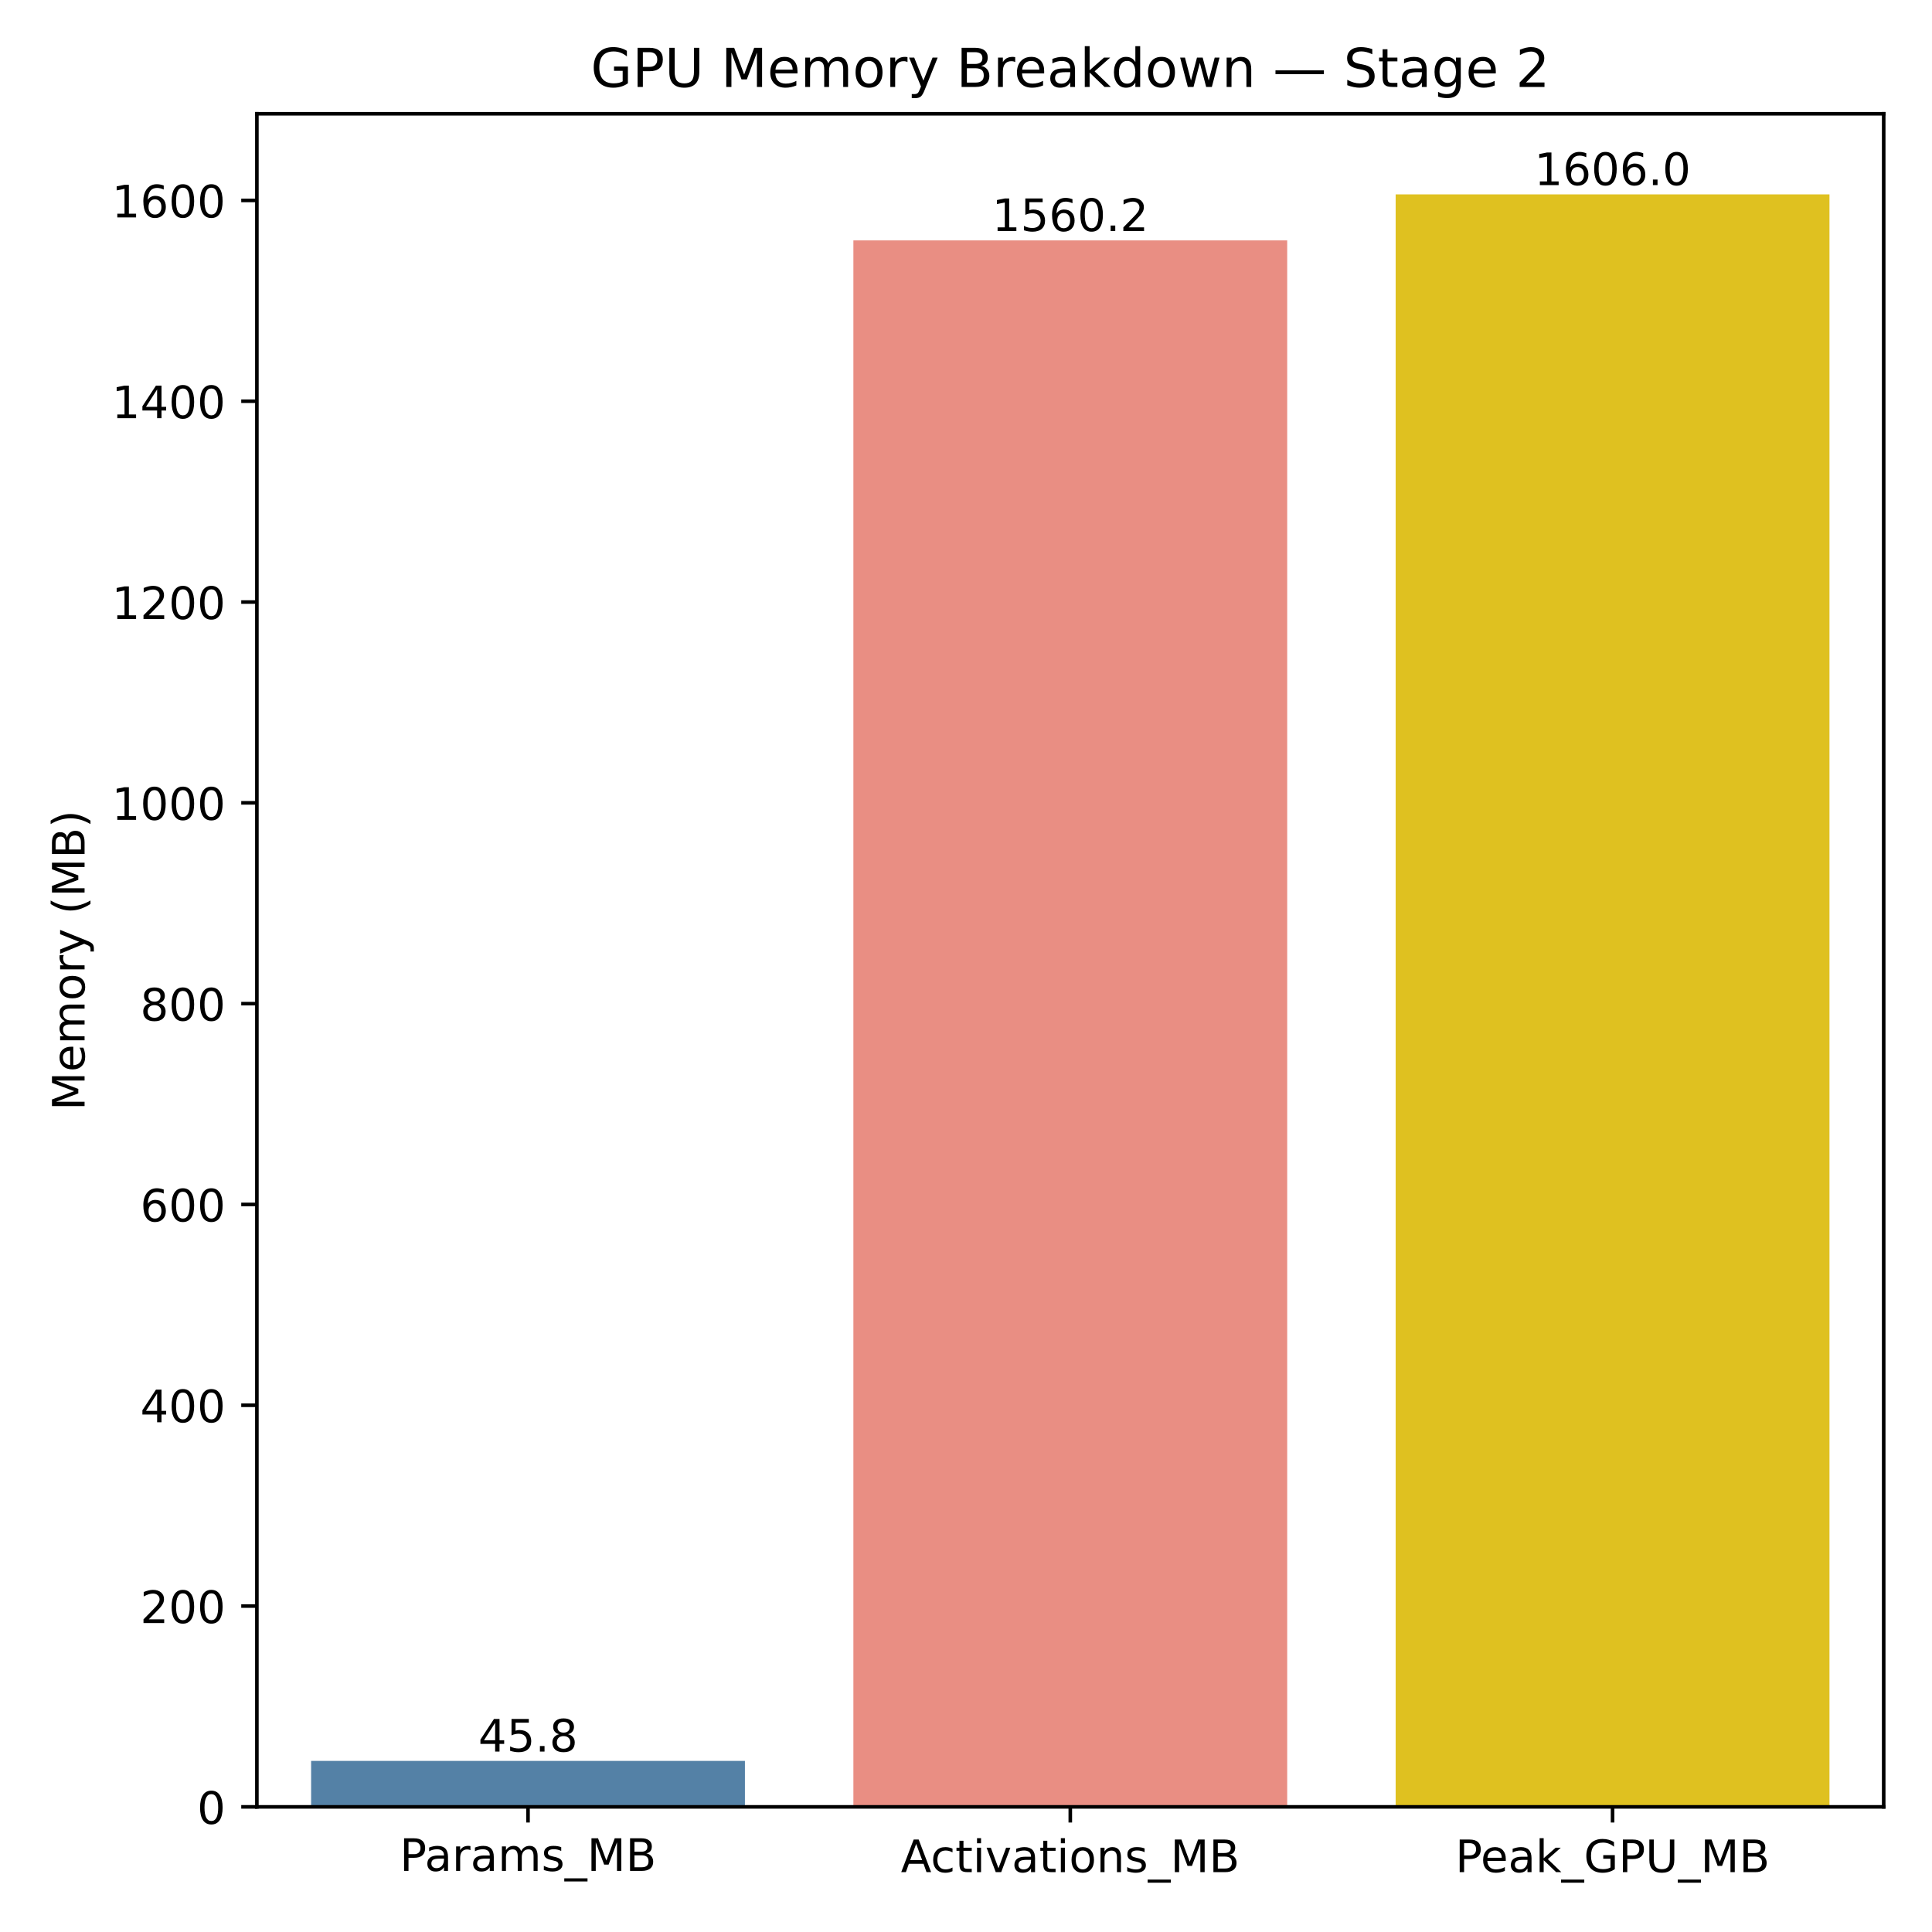
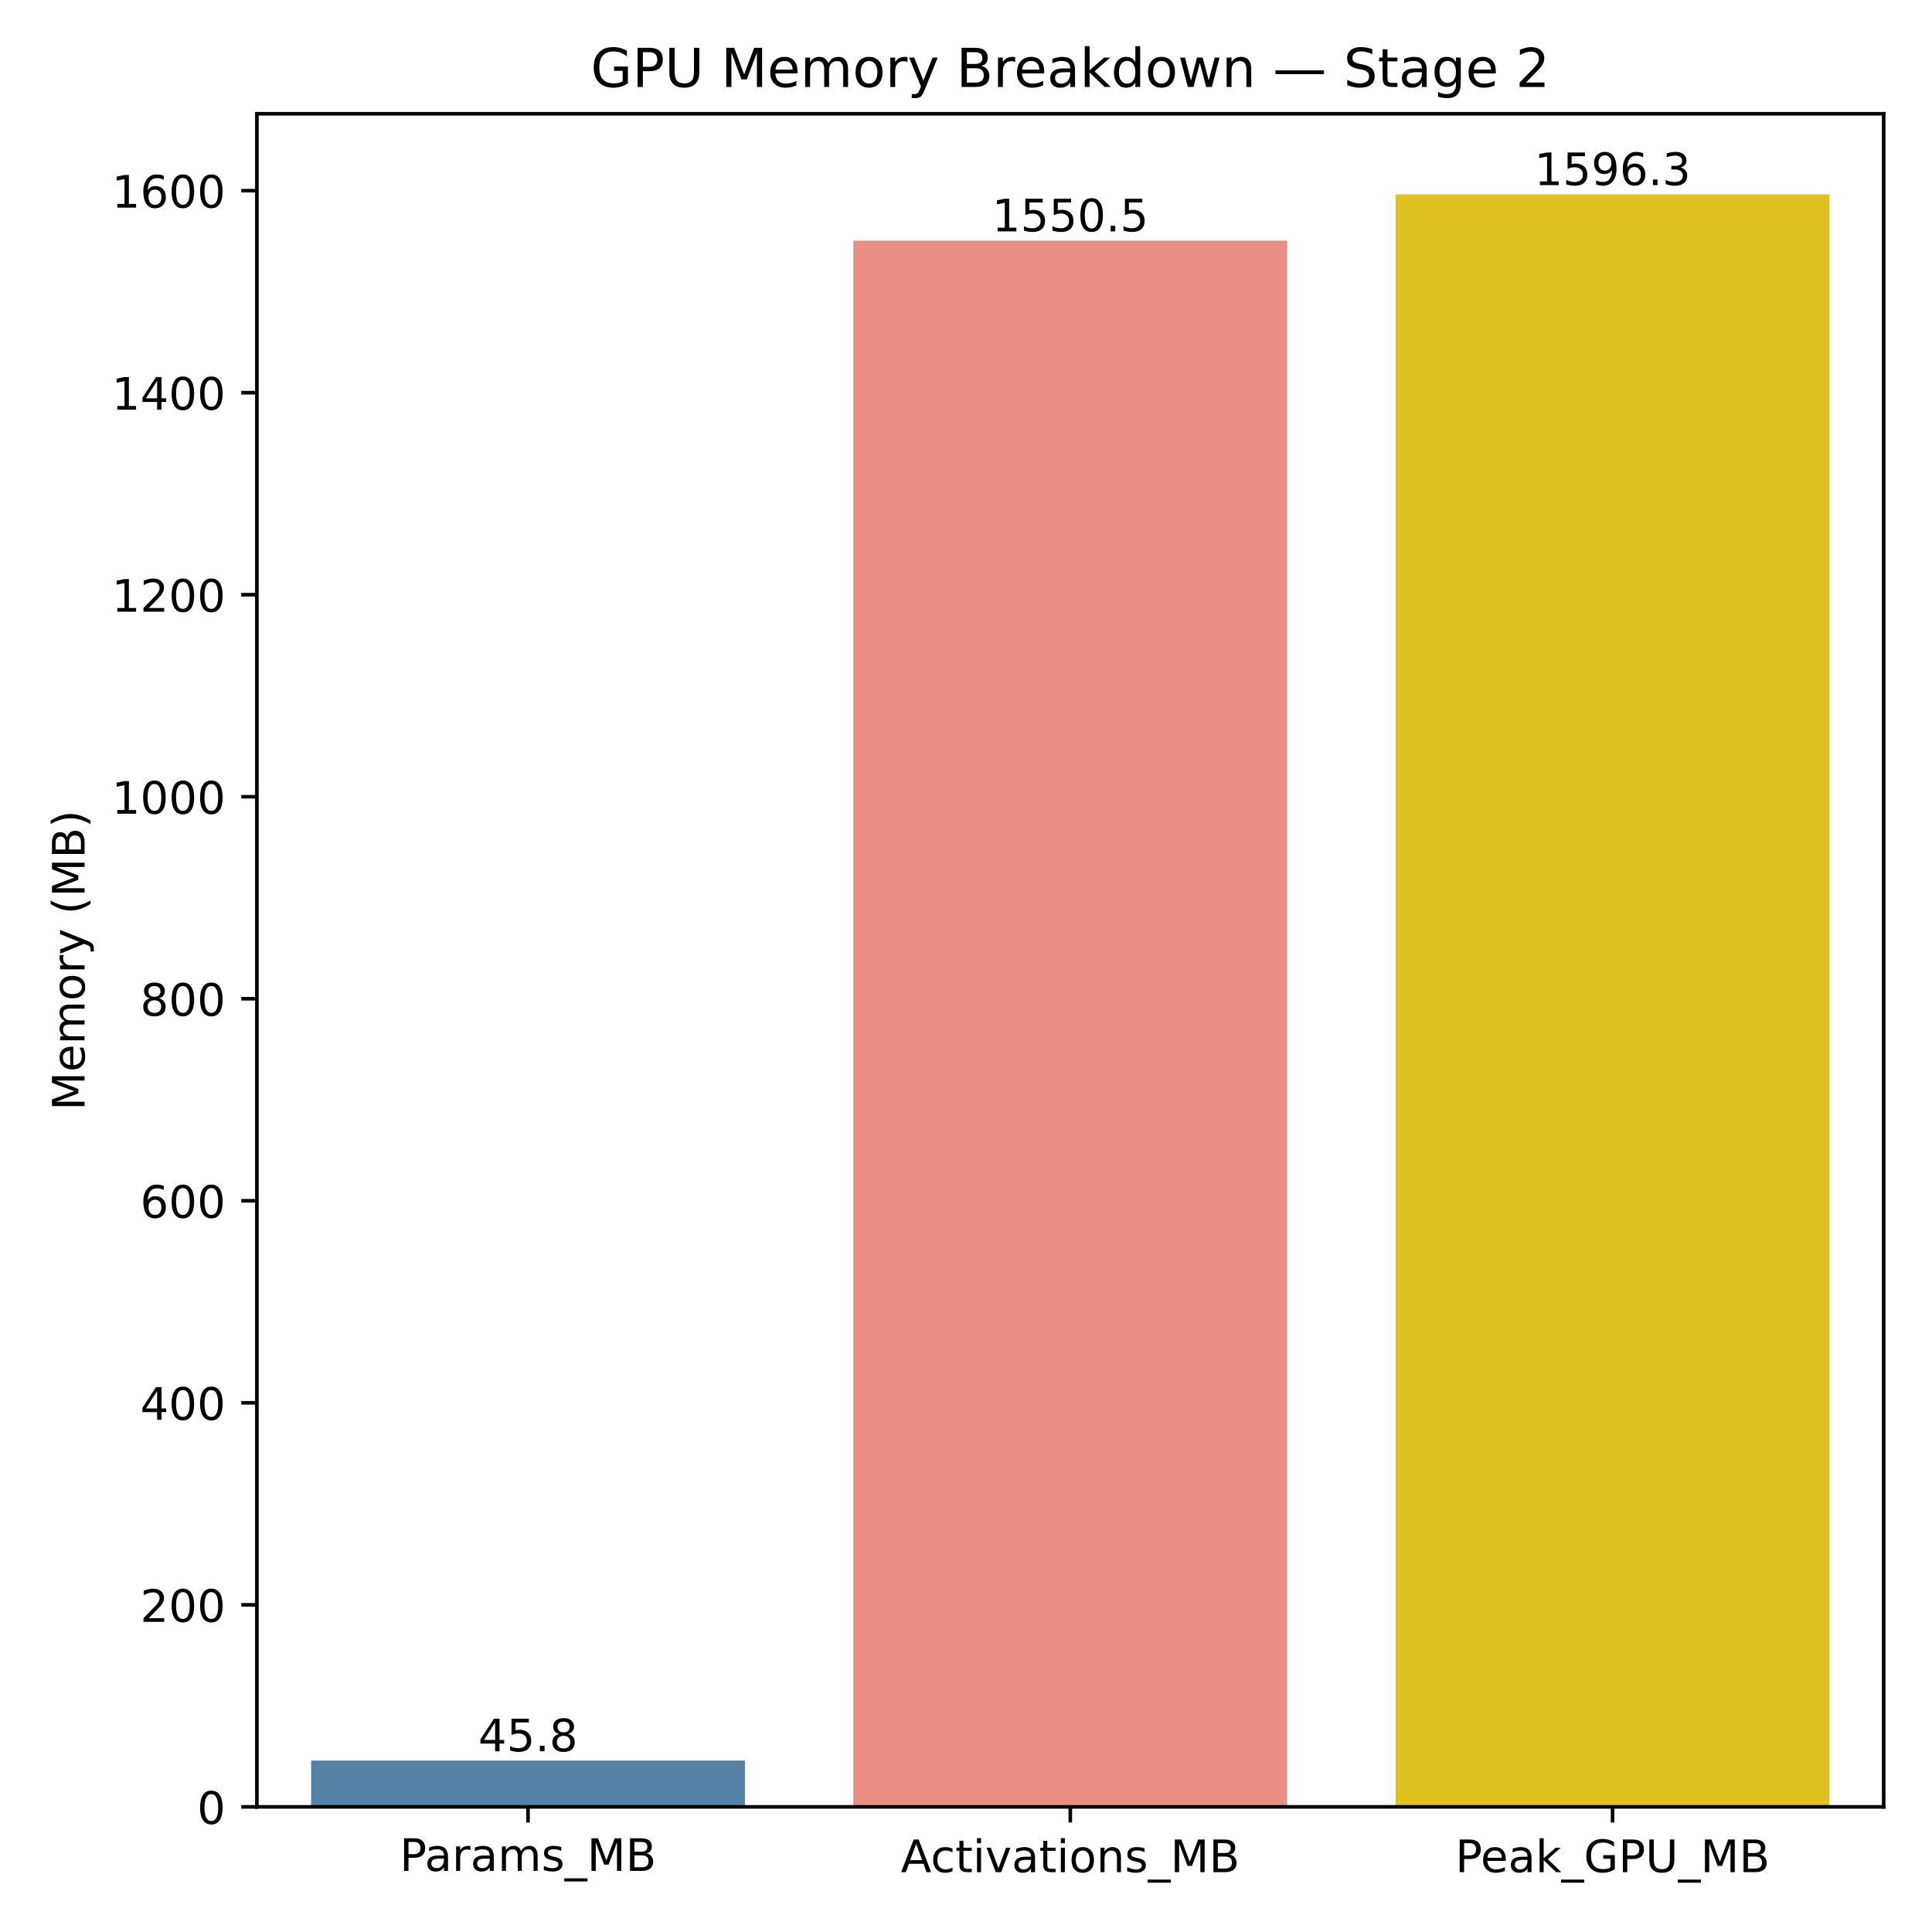
<svg xmlns="http://www.w3.org/2000/svg" xmlns:xlink="http://www.w3.org/1999/xlink" width="432pt" height="432pt" viewBox="0 0 432 432" version="1.1">
  <defs>
    <style type="text/css">*{stroke-linejoin: round; stroke-linecap: butt}</style>
  </defs>
  <g id="figure_1">
    <g id="patch_1">
      <path d="M 0 432  L 432 432  L 432 0  L 0 0  z " style="fill: #ffffff" />
    </g>
    <g id="axes_1">
      <g id="patch_2">
        <path d="M 57.44 404.019  L 421.2 404.019  L 421.2 25.44  L 57.44 25.44  z " style="fill: #ffffff" />
      </g>
      <g id="patch_3">
-         <path d="M 69.565 404.019  L 166.568 404.019  L 166.568 393.738  L 69.565 393.738  z " clip-path="url(#p0d2b7a5095)" style="fill: #5481a6" />
+         <path d="M 69.565 404.019  L 166.568 404.019  L 166.568 393.675  L 69.565 393.675  z " clip-path="url(#p3d08218ddd)" style="fill: #5481a6" />
      </g>
      <g id="patch_4">
-         <path d="M 190.819 404.019  L 287.821 404.019  L 287.821 53.749  L 190.819 53.749  z " clip-path="url(#p0d2b7a5095)" style="fill: #e98e83" />
+         <path d="M 190.819 404.019  L 287.821 404.019  L 287.821 53.811  L 190.819 53.811  z " clip-path="url(#p3d08218ddd)" style="fill: #e98e83" />
      </g>
      <g id="patch_5">
-         <path d="M 312.072 404.019  L 409.075 404.019  L 409.075 43.468  L 312.072 43.468  z " clip-path="url(#p0d2b7a5095)" style="fill: #dfc120" />
+         <path d="M 312.072 404.019  L 409.075 404.019  L 409.075 43.468  L 312.072 43.468  z " clip-path="url(#p3d08218ddd)" style="fill: #dfc120" />
      </g>
      <g id="matplotlib.axis_1">
        <g id="xtick_1">
          <g id="line2d_1">
            <defs>
-               <path id="m109299d074" d="M 0 0  L 0 3.5  " style="stroke: #000000; stroke-width: 0.8" />
+               <path id="mc1b1c9aa95" d="M 0 0  L 0 3.5  " style="stroke: #000000; stroke-width: 0.8" />
            </defs>
            <g>
-               <use xlink:href="#m109299d074" x="118.067" y="404.019" style="stroke: #000000; stroke-width: 0.8" />
+               <use xlink:href="#mc1b1c9aa95" x="118.067" y="404.019" style="stroke: #000000; stroke-width: 0.8" />
            </g>
          </g>
          <g id="text_1">
            <g transform="translate(89.3737 418.3391) scale(0.1 -0.1)">
              <defs>
                <path id="DejaVuSans-50" d="M 1259 4147  L 1259 2394  L 2053 2394  Q 2494 2394 2734 2622  Q 2975 2850 2975 3272  Q 2975 3691 2734 3919  Q 2494 4147 2053 4147  L 1259 4147  z M 628 4666  L 2053 4666  Q 2838 4666 3239 4311  Q 3641 3956 3641 3272  Q 3641 2581 3239 2228  Q 2838 1875 2053 1875  L 1259 1875  L 1259 0  L 628 0  L 628 4666  z " transform="scale(0.015625)" />
                <path id="DejaVuSans-61" d="M 2194 1759  Q 1497 1759 1228 1600  Q 959 1441 959 1056  Q 959 750 1161 570  Q 1363 391 1709 391  Q 2188 391 2477 730  Q 2766 1069 2766 1631  L 2766 1759  L 2194 1759  z M 3341 1997  L 3341 0  L 2766 0  L 2766 531  Q 2569 213 2275 61  Q 1981 -91 1556 -91  Q 1019 -91 701 211  Q 384 513 384 1019  Q 384 1609 779 1909  Q 1175 2209 1959 2209  L 2766 2209  L 2766 2266  Q 2766 2663 2505 2880  Q 2244 3097 1772 3097  Q 1472 3097 1187 3025  Q 903 2953 641 2809  L 641 3341  Q 956 3463 1253 3523  Q 1550 3584 1831 3584  Q 2591 3584 2966 3190  Q 3341 2797 3341 1997  z " transform="scale(0.015625)" />
                <path id="DejaVuSans-72" d="M 2631 2963  Q 2534 3019 2420 3045  Q 2306 3072 2169 3072  Q 1681 3072 1420 2755  Q 1159 2438 1159 1844  L 1159 0  L 581 0  L 581 3500  L 1159 3500  L 1159 2956  Q 1341 3275 1631 3429  Q 1922 3584 2338 3584  Q 2397 3584 2469 3576  Q 2541 3569 2628 3553  L 2631 2963  z " transform="scale(0.015625)" />
                <path id="DejaVuSans-6d" d="M 3328 2828  Q 3544 3216 3844 3400  Q 4144 3584 4550 3584  Q 5097 3584 5394 3201  Q 5691 2819 5691 2113  L 5691 0  L 5113 0  L 5113 2094  Q 5113 2597 4934 2840  Q 4756 3084 4391 3084  Q 3944 3084 3684 2787  Q 3425 2491 3425 1978  L 3425 0  L 2847 0  L 2847 2094  Q 2847 2600 2669 2842  Q 2491 3084 2119 3084  Q 1678 3084 1418 2786  Q 1159 2488 1159 1978  L 1159 0  L 581 0  L 581 3500  L 1159 3500  L 1159 2956  Q 1356 3278 1631 3431  Q 1906 3584 2284 3584  Q 2666 3584 2933 3390  Q 3200 3197 3328 2828  z " transform="scale(0.015625)" />
                <path id="DejaVuSans-73" d="M 2834 3397  L 2834 2853  Q 2591 2978 2328 3040  Q 2066 3103 1784 3103  Q 1356 3103 1142 2972  Q 928 2841 928 2578  Q 928 2378 1081 2264  Q 1234 2150 1697 2047  L 1894 2003  Q 2506 1872 2764 1633  Q 3022 1394 3022 966  Q 3022 478 2636 193  Q 2250 -91 1575 -91  Q 1294 -91 989 -36  Q 684 19 347 128  L 347 722  Q 666 556 975 473  Q 1284 391 1588 391  Q 1994 391 2212 530  Q 2431 669 2431 922  Q 2431 1156 2273 1281  Q 2116 1406 1581 1522  L 1381 1569  Q 847 1681 609 1914  Q 372 2147 372 2553  Q 372 3047 722 3315  Q 1072 3584 1716 3584  Q 2034 3584 2315 3537  Q 2597 3491 2834 3397  z " transform="scale(0.015625)" />
                <path id="DejaVuSans-5f" d="M 3263 -1063  L 3263 -1509  L -63 -1509  L -63 -1063  L 3263 -1063  z " transform="scale(0.015625)" />
                <path id="DejaVuSans-4d" d="M 628 4666  L 1569 4666  L 2759 1491  L 3956 4666  L 4897 4666  L 4897 0  L 4281 0  L 4281 4097  L 3078 897  L 2444 897  L 1241 4097  L 1241 0  L 628 0  L 628 4666  z " transform="scale(0.015625)" />
                <path id="DejaVuSans-42" d="M 1259 2228  L 1259 519  L 2272 519  Q 2781 519 3026 730  Q 3272 941 3272 1375  Q 3272 1813 3026 2020  Q 2781 2228 2272 2228  L 1259 2228  z M 1259 4147  L 1259 2741  L 2194 2741  Q 2656 2741 2882 2914  Q 3109 3088 3109 3444  Q 3109 3797 2882 3972  Q 2656 4147 2194 4147  L 1259 4147  z M 628 4666  L 2241 4666  Q 2963 4666 3353 4366  Q 3744 4066 3744 3513  Q 3744 3084 3544 2831  Q 3344 2578 2956 2516  Q 3422 2416 3680 2098  Q 3938 1781 3938 1306  Q 3938 681 3513 340  Q 3088 0 2303 0  L 628 0  L 628 4666  z " transform="scale(0.015625)" />
              </defs>
              <use xlink:href="#DejaVuSans-50" />
              <use xlink:href="#DejaVuSans-61" transform="translate(55.80273 0)" />
              <use xlink:href="#DejaVuSans-72" transform="translate(117.082 0)" />
              <use xlink:href="#DejaVuSans-61" transform="translate(158.1953 0)" />
              <use xlink:href="#DejaVuSans-6d" transform="translate(219.4746 0)" />
              <use xlink:href="#DejaVuSans-73" transform="translate(316.8867 0)" />
              <use xlink:href="#DejaVuSans-5f" transform="translate(368.9863 0)" />
              <use xlink:href="#DejaVuSans-4d" transform="translate(418.9863 0)" />
              <use xlink:href="#DejaVuSans-42" transform="translate(505.2656 0)" />
            </g>
          </g>
        </g>
        <g id="xtick_2">
          <g id="line2d_2">
            <g>
-               <use xlink:href="#m109299d074" x="239.32" y="404.019" style="stroke: #000000; stroke-width: 0.8" />
+               <use xlink:href="#mc1b1c9aa95" x="239.32" y="404.019" style="stroke: #000000; stroke-width: 0.8" />
            </g>
          </g>
          <g id="text_2">
            <g transform="translate(201.4387 418.6172) scale(0.1 -0.1)">
              <defs>
                <path id="DejaVuSans-41" d="M 2188 4044  L 1331 1722  L 3047 1722  L 2188 4044  z M 1831 4666  L 2547 4666  L 4325 0  L 3669 0  L 3244 1197  L 1141 1197  L 716 0  L 50 0  L 1831 4666  z " transform="scale(0.015625)" />
                <path id="DejaVuSans-63" d="M 3122 3366  L 3122 2828  Q 2878 2963 2633 3030  Q 2388 3097 2138 3097  Q 1578 3097 1268 2742  Q 959 2388 959 1747  Q 959 1106 1268 751  Q 1578 397 2138 397  Q 2388 397 2633 464  Q 2878 531 3122 666  L 3122 134  Q 2881 22 2623 -34  Q 2366 -91 2075 -91  Q 1284 -91 818 406  Q 353 903 353 1747  Q 353 2603 823 3093  Q 1294 3584 2113 3584  Q 2378 3584 2631 3529  Q 2884 3475 3122 3366  z " transform="scale(0.015625)" />
                <path id="DejaVuSans-74" d="M 1172 4494  L 1172 3500  L 2356 3500  L 2356 3053  L 1172 3053  L 1172 1153  Q 1172 725 1289 603  Q 1406 481 1766 481  L 2356 481  L 2356 0  L 1766 0  Q 1100 0 847 248  Q 594 497 594 1153  L 594 3053  L 172 3053  L 172 3500  L 594 3500  L 594 4494  L 1172 4494  z " transform="scale(0.015625)" />
                <path id="DejaVuSans-69" d="M 603 3500  L 1178 3500  L 1178 0  L 603 0  L 603 3500  z M 603 4863  L 1178 4863  L 1178 4134  L 603 4134  L 603 4863  z " transform="scale(0.015625)" />
                <path id="DejaVuSans-76" d="M 191 3500  L 800 3500  L 1894 563  L 2988 3500  L 3597 3500  L 2284 0  L 1503 0  L 191 3500  z " transform="scale(0.015625)" />
                <path id="DejaVuSans-6f" d="M 1959 3097  Q 1497 3097 1228 2736  Q 959 2375 959 1747  Q 959 1119 1226 758  Q 1494 397 1959 397  Q 2419 397 2687 759  Q 2956 1122 2956 1747  Q 2956 2369 2687 2733  Q 2419 3097 1959 3097  z M 1959 3584  Q 2709 3584 3137 3096  Q 3566 2609 3566 1747  Q 3566 888 3137 398  Q 2709 -91 1959 -91  Q 1206 -91 779 398  Q 353 888 353 1747  Q 353 2609 779 3096  Q 1206 3584 1959 3584  z " transform="scale(0.015625)" />
                <path id="DejaVuSans-6e" d="M 3513 2113  L 3513 0  L 2938 0  L 2938 2094  Q 2938 2591 2744 2837  Q 2550 3084 2163 3084  Q 1697 3084 1428 2787  Q 1159 2491 1159 1978  L 1159 0  L 581 0  L 581 3500  L 1159 3500  L 1159 2956  Q 1366 3272 1645 3428  Q 1925 3584 2291 3584  Q 2894 3584 3203 3211  Q 3513 2838 3513 2113  z " transform="scale(0.015625)" />
              </defs>
              <use xlink:href="#DejaVuSans-41" />
              <use xlink:href="#DejaVuSans-63" transform="translate(66.6582 0)" />
              <use xlink:href="#DejaVuSans-74" transform="translate(121.6387 0)" />
              <use xlink:href="#DejaVuSans-69" transform="translate(160.8477 0)" />
              <use xlink:href="#DejaVuSans-76" transform="translate(188.6309 0)" />
              <use xlink:href="#DejaVuSans-61" transform="translate(247.8105 0)" />
              <use xlink:href="#DejaVuSans-74" transform="translate(309.0898 0)" />
              <use xlink:href="#DejaVuSans-69" transform="translate(348.2988 0)" />
              <use xlink:href="#DejaVuSans-6f" transform="translate(376.082 0)" />
              <use xlink:href="#DejaVuSans-6e" transform="translate(437.2637 0)" />
              <use xlink:href="#DejaVuSans-73" transform="translate(500.6426 0)" />
              <use xlink:href="#DejaVuSans-5f" transform="translate(552.7422 0)" />
              <use xlink:href="#DejaVuSans-4d" transform="translate(602.7422 0)" />
              <use xlink:href="#DejaVuSans-42" transform="translate(689.0215 0)" />
            </g>
          </g>
        </g>
        <g id="xtick_3">
          <g id="line2d_3">
            <g>
-               <use xlink:href="#m109299d074" x="360.573" y="404.019" style="stroke: #000000; stroke-width: 0.8" />
+               <use xlink:href="#mc1b1c9aa95" x="360.573" y="404.019" style="stroke: #000000; stroke-width: 0.8" />
            </g>
          </g>
          <g id="text_3">
            <g transform="translate(325.4108 418.6172) scale(0.1 -0.1)">
              <defs>
                <path id="DejaVuSans-65" d="M 3597 1894  L 3597 1613  L 953 1613  Q 991 1019 1311 708  Q 1631 397 2203 397  Q 2534 397 2845 478  Q 3156 559 3463 722  L 3463 178  Q 3153 47 2828 -22  Q 2503 -91 2169 -91  Q 1331 -91 842 396  Q 353 884 353 1716  Q 353 2575 817 3079  Q 1281 3584 2069 3584  Q 2775 3584 3186 3129  Q 3597 2675 3597 1894  z M 3022 2063  Q 3016 2534 2758 2815  Q 2500 3097 2075 3097  Q 1594 3097 1305 2825  Q 1016 2553 972 2059  L 3022 2063  z " transform="scale(0.015625)" />
                <path id="DejaVuSans-6b" d="M 581 4863  L 1159 4863  L 1159 1991  L 2875 3500  L 3609 3500  L 1753 1863  L 3688 0  L 2938 0  L 1159 1709  L 1159 0  L 581 0  L 581 4863  z " transform="scale(0.015625)" />
                <path id="DejaVuSans-47" d="M 3809 666  L 3809 1919  L 2778 1919  L 2778 2438  L 4434 2438  L 4434 434  Q 4069 175 3628 42  Q 3188 -91 2688 -91  Q 1594 -91 976 548  Q 359 1188 359 2328  Q 359 3472 976 4111  Q 1594 4750 2688 4750  Q 3144 4750 3555 4637  Q 3966 4525 4313 4306  L 4313 3634  Q 3963 3931 3569 4081  Q 3175 4231 2741 4231  Q 1884 4231 1454 3753  Q 1025 3275 1025 2328  Q 1025 1384 1454 906  Q 1884 428 2741 428  Q 3075 428 3337 486  Q 3600 544 3809 666  z " transform="scale(0.015625)" />
                <path id="DejaVuSans-55" d="M 556 4666  L 1191 4666  L 1191 1831  Q 1191 1081 1462 751  Q 1734 422 2344 422  Q 2950 422 3222 751  Q 3494 1081 3494 1831  L 3494 4666  L 4128 4666  L 4128 1753  Q 4128 841 3676 375  Q 3225 -91 2344 -91  Q 1459 -91 1007 375  Q 556 841 556 1753  L 556 4666  z " transform="scale(0.015625)" />
              </defs>
              <use xlink:href="#DejaVuSans-50" />
              <use xlink:href="#DejaVuSans-65" transform="translate(56.67773 0)" />
              <use xlink:href="#DejaVuSans-61" transform="translate(118.2012 0)" />
              <use xlink:href="#DejaVuSans-6b" transform="translate(179.4805 0)" />
              <use xlink:href="#DejaVuSans-5f" transform="translate(237.3906 0)" />
              <use xlink:href="#DejaVuSans-47" transform="translate(287.3906 0)" />
              <use xlink:href="#DejaVuSans-50" transform="translate(364.8809 0)" />
              <use xlink:href="#DejaVuSans-55" transform="translate(425.1836 0)" />
              <use xlink:href="#DejaVuSans-5f" transform="translate(498.377 0)" />
              <use xlink:href="#DejaVuSans-4d" transform="translate(548.377 0)" />
              <use xlink:href="#DejaVuSans-42" transform="translate(634.6562 0)" />
            </g>
          </g>
        </g>
      </g>
      <g id="matplotlib.axis_2">
        <g id="ytick_1">
          <g id="line2d_4">
            <defs>
-               <path id="m738146cd2f" d="M 0 0  L -3.5 0  " style="stroke: #000000; stroke-width: 0.8" />
+               <path id="m2187b12a1e" d="M 0 0  L -3.5 0  " style="stroke: #000000; stroke-width: 0.8" />
            </defs>
            <g>
-               <use xlink:href="#m738146cd2f" x="57.44" y="404.019" style="stroke: #000000; stroke-width: 0.8" />
+               <use xlink:href="#m2187b12a1e" x="57.44" y="404.019" style="stroke: #000000; stroke-width: 0.8" />
            </g>
          </g>
          <g id="text_4">
            <g transform="translate(44.0775 407.818) scale(0.1 -0.1)">
              <defs>
                <path id="DejaVuSans-30" d="M 2034 4250  Q 1547 4250 1301 3770  Q 1056 3291 1056 2328  Q 1056 1369 1301 889  Q 1547 409 2034 409  Q 2525 409 2770 889  Q 3016 1369 3016 2328  Q 3016 3291 2770 3770  Q 2525 4250 2034 4250  z M 2034 4750  Q 2819 4750 3233 4129  Q 3647 3509 3647 2328  Q 3647 1150 3233 529  Q 2819 -91 2034 -91  Q 1250 -91 836 529  Q 422 1150 422 2328  Q 422 3509 836 4129  Q 1250 4750 2034 4750  z " transform="scale(0.015625)" />
              </defs>
              <use xlink:href="#DejaVuSans-30" />
            </g>
          </g>
        </g>
        <g id="ytick_2">
          <g id="line2d_5">
            <g>
-               <use xlink:href="#m738146cd2f" x="57.44" y="359.118" style="stroke: #000000; stroke-width: 0.8" />
+               <use xlink:href="#m2187b12a1e" x="57.44" y="358.845" style="stroke: #000000; stroke-width: 0.8" />
            </g>
          </g>
          <g id="text_5">
-             <g transform="translate(31.3525 362.9173) scale(0.1 -0.1)">
+             <g transform="translate(31.3525 362.6444) scale(0.1 -0.1)">
              <defs>
                <path id="DejaVuSans-32" d="M 1228 531  L 3431 531  L 3431 0  L 469 0  L 469 531  Q 828 903 1448 1529  Q 2069 2156 2228 2338  Q 2531 2678 2651 2914  Q 2772 3150 2772 3378  Q 2772 3750 2511 3984  Q 2250 4219 1831 4219  Q 1534 4219 1204 4116  Q 875 4013 500 3803  L 500 4441  Q 881 4594 1212 4672  Q 1544 4750 1819 4750  Q 2544 4750 2975 4387  Q 3406 4025 3406 3419  Q 3406 3131 3298 2873  Q 3191 2616 2906 2266  Q 2828 2175 2409 1742  Q 1991 1309 1228 531  z " transform="scale(0.015625)" />
              </defs>
              <use xlink:href="#DejaVuSans-32" />
              <use xlink:href="#DejaVuSans-30" transform="translate(63.62305 0)" />
              <use xlink:href="#DejaVuSans-30" transform="translate(127.2461 0)" />
            </g>
          </g>
        </g>
        <g id="ytick_3">
          <g id="line2d_6">
            <g>
-               <use xlink:href="#m738146cd2f" x="57.44" y="314.217" style="stroke: #000000; stroke-width: 0.8" />
+               <use xlink:href="#m2187b12a1e" x="57.44" y="313.672" style="stroke: #000000; stroke-width: 0.8" />
            </g>
          </g>
          <g id="text_6">
-             <g transform="translate(31.3525 318.0167) scale(0.1 -0.1)">
+             <g transform="translate(31.3525 317.4707) scale(0.1 -0.1)">
              <defs>
                <path id="DejaVuSans-34" d="M 2419 4116  L 825 1625  L 2419 1625  L 2419 4116  z M 2253 4666  L 3047 4666  L 3047 1625  L 3713 1625  L 3713 1100  L 3047 1100  L 3047 0  L 2419 0  L 2419 1100  L 313 1100  L 313 1709  L 2253 4666  z " transform="scale(0.015625)" />
              </defs>
              <use xlink:href="#DejaVuSans-34" />
              <use xlink:href="#DejaVuSans-30" transform="translate(63.62305 0)" />
              <use xlink:href="#DejaVuSans-30" transform="translate(127.2461 0)" />
            </g>
          </g>
        </g>
        <g id="ytick_4">
          <g id="line2d_7">
            <g>
-               <use xlink:href="#m738146cd2f" x="57.44" y="269.317" style="stroke: #000000; stroke-width: 0.8" />
+               <use xlink:href="#m2187b12a1e" x="57.44" y="268.498" style="stroke: #000000; stroke-width: 0.8" />
            </g>
          </g>
          <g id="text_7">
-             <g transform="translate(31.3525 273.116) scale(0.1 -0.1)">
+             <g transform="translate(31.3525 272.2971) scale(0.1 -0.1)">
              <defs>
                <path id="DejaVuSans-36" d="M 2113 2584  Q 1688 2584 1439 2293  Q 1191 2003 1191 1497  Q 1191 994 1439 701  Q 1688 409 2113 409  Q 2538 409 2786 701  Q 3034 994 3034 1497  Q 3034 2003 2786 2293  Q 2538 2584 2113 2584  z M 3366 4563  L 3366 3988  Q 3128 4100 2886 4159  Q 2644 4219 2406 4219  Q 1781 4219 1451 3797  Q 1122 3375 1075 2522  Q 1259 2794 1537 2939  Q 1816 3084 2150 3084  Q 2853 3084 3261 2657  Q 3669 2231 3669 1497  Q 3669 778 3244 343  Q 2819 -91 2113 -91  Q 1303 -91 875 529  Q 447 1150 447 2328  Q 447 3434 972 4092  Q 1497 4750 2381 4750  Q 2619 4750 2861 4703  Q 3103 4656 3366 4563  z " transform="scale(0.015625)" />
              </defs>
              <use xlink:href="#DejaVuSans-36" />
              <use xlink:href="#DejaVuSans-30" transform="translate(63.62305 0)" />
              <use xlink:href="#DejaVuSans-30" transform="translate(127.2461 0)" />
            </g>
          </g>
        </g>
        <g id="ytick_5">
          <g id="line2d_8">
            <g>
-               <use xlink:href="#m738146cd2f" x="57.44" y="224.416" style="stroke: #000000; stroke-width: 0.8" />
+               <use xlink:href="#m2187b12a1e" x="57.44" y="223.324" style="stroke: #000000; stroke-width: 0.8" />
            </g>
          </g>
          <g id="text_8">
-             <g transform="translate(31.3525 228.2154) scale(0.1 -0.1)">
+             <g transform="translate(31.3525 227.1235) scale(0.1 -0.1)">
              <defs>
                <path id="DejaVuSans-38" d="M 2034 2216  Q 1584 2216 1326 1975  Q 1069 1734 1069 1313  Q 1069 891 1326 650  Q 1584 409 2034 409  Q 2484 409 2743 651  Q 3003 894 3003 1313  Q 3003 1734 2745 1975  Q 2488 2216 2034 2216  z M 1403 2484  Q 997 2584 770 2862  Q 544 3141 544 3541  Q 544 4100 942 4425  Q 1341 4750 2034 4750  Q 2731 4750 3128 4425  Q 3525 4100 3525 3541  Q 3525 3141 3298 2862  Q 3072 2584 2669 2484  Q 3125 2378 3379 2068  Q 3634 1759 3634 1313  Q 3634 634 3220 271  Q 2806 -91 2034 -91  Q 1263 -91 848 271  Q 434 634 434 1313  Q 434 1759 690 2068  Q 947 2378 1403 2484  z M 1172 3481  Q 1172 3119 1398 2916  Q 1625 2713 2034 2713  Q 2441 2713 2670 2916  Q 2900 3119 2900 3481  Q 2900 3844 2670 4047  Q 2441 4250 2034 4250  Q 1625 4250 1398 4047  Q 1172 3844 1172 3481  z " transform="scale(0.015625)" />
              </defs>
              <use xlink:href="#DejaVuSans-38" />
              <use xlink:href="#DejaVuSans-30" transform="translate(63.62305 0)" />
              <use xlink:href="#DejaVuSans-30" transform="translate(127.2461 0)" />
            </g>
          </g>
        </g>
        <g id="ytick_6">
          <g id="line2d_9">
            <g>
-               <use xlink:href="#m738146cd2f" x="57.44" y="179.516" style="stroke: #000000; stroke-width: 0.8" />
+               <use xlink:href="#m2187b12a1e" x="57.44" y="178.151" style="stroke: #000000; stroke-width: 0.8" />
            </g>
          </g>
          <g id="text_9">
-             <g transform="translate(24.99 183.3147) scale(0.1 -0.1)">
+             <g transform="translate(24.99 181.9499) scale(0.1 -0.1)">
              <defs>
                <path id="DejaVuSans-31" d="M 794 531  L 1825 531  L 1825 4091  L 703 3866  L 703 4441  L 1819 4666  L 2450 4666  L 2450 531  L 3481 531  L 3481 0  L 794 0  L 794 531  z " transform="scale(0.015625)" />
              </defs>
              <use xlink:href="#DejaVuSans-31" />
              <use xlink:href="#DejaVuSans-30" transform="translate(63.62305 0)" />
              <use xlink:href="#DejaVuSans-30" transform="translate(127.2461 0)" />
              <use xlink:href="#DejaVuSans-30" transform="translate(190.8691 0)" />
            </g>
          </g>
        </g>
        <g id="ytick_7">
          <g id="line2d_10">
            <g>
-               <use xlink:href="#m738146cd2f" x="57.44" y="134.615" style="stroke: #000000; stroke-width: 0.8" />
+               <use xlink:href="#m2187b12a1e" x="57.44" y="132.977" style="stroke: #000000; stroke-width: 0.8" />
            </g>
          </g>
          <g id="text_10">
-             <g transform="translate(24.99 138.4141) scale(0.1 -0.1)">
+             <g transform="translate(24.99 136.7763) scale(0.1 -0.1)">
              <use xlink:href="#DejaVuSans-31" />
              <use xlink:href="#DejaVuSans-32" transform="translate(63.62305 0)" />
              <use xlink:href="#DejaVuSans-30" transform="translate(127.2461 0)" />
              <use xlink:href="#DejaVuSans-30" transform="translate(190.8691 0)" />
            </g>
          </g>
        </g>
        <g id="ytick_8">
          <g id="line2d_11">
            <g>
-               <use xlink:href="#m738146cd2f" x="57.44" y="89.714" style="stroke: #000000; stroke-width: 0.8" />
+               <use xlink:href="#m2187b12a1e" x="57.44" y="87.803" style="stroke: #000000; stroke-width: 0.8" />
            </g>
          </g>
          <g id="text_11">
-             <g transform="translate(24.99 93.51344) scale(0.1 -0.1)">
+             <g transform="translate(24.99 91.60267) scale(0.1 -0.1)">
              <use xlink:href="#DejaVuSans-31" />
              <use xlink:href="#DejaVuSans-34" transform="translate(63.62305 0)" />
              <use xlink:href="#DejaVuSans-30" transform="translate(127.2461 0)" />
              <use xlink:href="#DejaVuSans-30" transform="translate(190.8691 0)" />
            </g>
          </g>
        </g>
        <g id="ytick_9">
          <g id="line2d_12">
            <g>
-               <use xlink:href="#m738146cd2f" x="57.44" y="44.814" style="stroke: #000000; stroke-width: 0.8" />
+               <use xlink:href="#m2187b12a1e" x="57.44" y="42.63" style="stroke: #000000; stroke-width: 0.8" />
            </g>
          </g>
          <g id="text_12">
-             <g transform="translate(24.99 48.61279) scale(0.1 -0.1)">
+             <g transform="translate(24.99 46.42905) scale(0.1 -0.1)">
              <use xlink:href="#DejaVuSans-31" />
              <use xlink:href="#DejaVuSans-36" transform="translate(63.62305 0)" />
              <use xlink:href="#DejaVuSans-30" transform="translate(127.2461 0)" />
              <use xlink:href="#DejaVuSans-30" transform="translate(190.8691 0)" />
            </g>
          </g>
        </g>
        <g id="text_13">
          <g transform="translate(18.91031 248.2997) rotate(-90) scale(0.1 -0.1)">
            <defs>
              <path id="DejaVuSans-79" d="M 2059 -325  Q 1816 -950 1584 -1140  Q 1353 -1331 966 -1331  L 506 -1331  L 506 -850  L 844 -850  Q 1081 -850 1212 -737  Q 1344 -625 1503 -206  L 1606 56  L 191 3500  L 800 3500  L 1894 763  L 2988 3500  L 3597 3500  L 2059 -325  z " transform="scale(0.015625)" />
              <path id="DejaVuSans-20" transform="scale(0.015625)" />
              <path id="DejaVuSans-28" d="M 1984 4856  Q 1566 4138 1362 3434  Q 1159 2731 1159 2009  Q 1159 1288 1364 580  Q 1569 -128 1984 -844  L 1484 -844  Q 1016 -109 783 600  Q 550 1309 550 2009  Q 550 2706 781 3412  Q 1013 4119 1484 4856  L 1984 4856  z " transform="scale(0.015625)" />
              <path id="DejaVuSans-29" d="M 513 4856  L 1013 4856  Q 1481 4119 1714 3412  Q 1947 2706 1947 2009  Q 1947 1309 1714 600  Q 1481 -109 1013 -844  L 513 -844  Q 928 -128 1133 580  Q 1338 1288 1338 2009  Q 1338 2731 1133 3434  Q 928 4138 513 4856  z " transform="scale(0.015625)" />
            </defs>
            <use xlink:href="#DejaVuSans-4d" />
            <use xlink:href="#DejaVuSans-65" transform="translate(86.2793 0)" />
            <use xlink:href="#DejaVuSans-6d" transform="translate(147.8027 0)" />
            <use xlink:href="#DejaVuSans-6f" transform="translate(245.2148 0)" />
            <use xlink:href="#DejaVuSans-72" transform="translate(306.3965 0)" />
            <use xlink:href="#DejaVuSans-79" transform="translate(347.5098 0)" />
            <use xlink:href="#DejaVuSans-20" transform="translate(406.6895 0)" />
            <use xlink:href="#DejaVuSans-28" transform="translate(438.4766 0)" />
            <use xlink:href="#DejaVuSans-4d" transform="translate(477.4902 0)" />
            <use xlink:href="#DejaVuSans-42" transform="translate(563.7695 0)" />
            <use xlink:href="#DejaVuSans-29" transform="translate(632.373 0)" />
          </g>
        </g>
      </g>
      <g id="line2d_13">
-         <path clip-path="url(#p0d2b7a5095)" style="fill: none; stroke: #424242; stroke-width: 2.25; stroke-linecap: square" />
+         <path clip-path="url(#p3d08218ddd)" style="fill: none; stroke: #424242; stroke-width: 2.25; stroke-linecap: square" />
      </g>
      <g id="line2d_14">
-         <path clip-path="url(#p0d2b7a5095)" style="fill: none; stroke: #424242; stroke-width: 2.25; stroke-linecap: square" />
+         <path clip-path="url(#p3d08218ddd)" style="fill: none; stroke: #424242; stroke-width: 2.25; stroke-linecap: square" />
      </g>
      <g id="line2d_15">
-         <path clip-path="url(#p0d2b7a5095)" style="fill: none; stroke: #424242; stroke-width: 2.25; stroke-linecap: square" />
+         <path clip-path="url(#p3d08218ddd)" style="fill: none; stroke: #424242; stroke-width: 2.25; stroke-linecap: square" />
      </g>
      <g id="patch_6">
        <path d="M 57.44 404.019  L 57.44 25.44  " style="fill: none; stroke: #000000; stroke-width: 0.8; stroke-linejoin: miter; stroke-linecap: square" />
      </g>
      <g id="patch_7">
        <path d="M 421.2 404.019  L 421.2 25.44  " style="fill: none; stroke: #000000; stroke-width: 0.8; stroke-linejoin: miter; stroke-linecap: square" />
      </g>
      <g id="patch_8">
        <path d="M 57.44 404.019  L 421.2 404.019  " style="fill: none; stroke: #000000; stroke-width: 0.8; stroke-linejoin: miter; stroke-linecap: square" />
      </g>
      <g id="patch_9">
        <path d="M 57.44 25.44  L 421.2 25.44  " style="fill: none; stroke: #000000; stroke-width: 0.8; stroke-linejoin: miter; stroke-linecap: square" />
      </g>
      <g id="text_14">
-         <g transform="translate(106.9339 391.6579) scale(0.1 -0.1)">
+         <g transform="translate(106.9339 391.5954) scale(0.1 -0.1)">
          <defs>
            <path id="DejaVuSans-35" d="M 691 4666  L 3169 4666  L 3169 4134  L 1269 4134  L 1269 2991  Q 1406 3038 1543 3061  Q 1681 3084 1819 3084  Q 2600 3084 3056 2656  Q 3513 2228 3513 1497  Q 3513 744 3044 326  Q 2575 -91 1722 -91  Q 1428 -91 1123 -41  Q 819 9 494 109  L 494 744  Q 775 591 1075 516  Q 1375 441 1709 441  Q 2250 441 2565 725  Q 2881 1009 2881 1497  Q 2881 1984 2565 2268  Q 2250 2553 1709 2553  Q 1456 2553 1204 2497  Q 953 2441 691 2322  L 691 4666  z " transform="scale(0.015625)" />
            <path id="DejaVuSans-2e" d="M 684 794  L 1344 794  L 1344 0  L 684 0  L 684 794  z " transform="scale(0.015625)" />
          </defs>
          <use xlink:href="#DejaVuSans-34" />
          <use xlink:href="#DejaVuSans-35" transform="translate(63.62305 0)" />
          <use xlink:href="#DejaVuSans-2e" transform="translate(127.2461 0)" />
          <use xlink:href="#DejaVuSans-38" transform="translate(159.0332 0)" />
        </g>
      </g>
      <g id="text_15">
-         <g transform="translate(221.8247 51.66906) scale(0.1 -0.1)">
+         <g transform="translate(221.8247 51.73156) scale(0.1 -0.1)">
          <use xlink:href="#DejaVuSans-31" />
          <use xlink:href="#DejaVuSans-35" transform="translate(63.62305 0)" />
-           <use xlink:href="#DejaVuSans-36" transform="translate(127.2461 0)" />
+           <use xlink:href="#DejaVuSans-35" transform="translate(127.2461 0)" />
          <use xlink:href="#DejaVuSans-30" transform="translate(190.8691 0)" />
          <use xlink:href="#DejaVuSans-2e" transform="translate(254.4922 0)" />
-           <use xlink:href="#DejaVuSans-32" transform="translate(286.2793 0)" />
+           <use xlink:href="#DejaVuSans-35" transform="translate(286.2793 0)" />
        </g>
      </g>
      <g id="text_16">
        <g transform="translate(343.078 41.38787) scale(0.1 -0.1)">
+           <defs>
+             <path id="DejaVuSans-39" d="M 703 97  L 703 672  Q 941 559 1184 500  Q 1428 441 1663 441  Q 2288 441 2617 861  Q 2947 1281 2994 2138  Q 2813 1869 2534 1725  Q 2256 1581 1919 1581  Q 1219 1581 811 2004  Q 403 2428 403 3163  Q 403 3881 828 4315  Q 1253 4750 1959 4750  Q 2769 4750 3195 4129  Q 3622 3509 3622 2328  Q 3622 1225 3098 567  Q 2575 -91 1691 -91  Q 1453 -91 1209 -44  Q 966 3 703 97  z M 1959 2075  Q 2384 2075 2632 2365  Q 2881 2656 2881 3163  Q 2881 3666 2632 3958  Q 2384 4250 1959 4250  Q 1534 4250 1286 3958  Q 1038 3666 1038 3163  Q 1038 2656 1286 2365  Q 1534 2075 1959 2075  z " transform="scale(0.015625)" />
+             <path id="DejaVuSans-33" d="M 2597 2516  Q 3050 2419 3304 2112  Q 3559 1806 3559 1356  Q 3559 666 3084 287  Q 2609 -91 1734 -91  Q 1441 -91 1130 -33  Q 819 25 488 141  L 488 750  Q 750 597 1062 519  Q 1375 441 1716 441  Q 2309 441 2620 675  Q 2931 909 2931 1356  Q 2931 1769 2642 2001  Q 2353 2234 1838 2234  L 1294 2234  L 1294 2753  L 1863 2753  Q 2328 2753 2575 2939  Q 2822 3125 2822 3475  Q 2822 3834 2567 4026  Q 2313 4219 1838 4219  Q 1578 4219 1281 4162  Q 984 4106 628 3988  L 628 4550  Q 988 4650 1302 4700  Q 1616 4750 1894 4750  Q 2613 4750 3031 4423  Q 3450 4097 3450 3541  Q 3450 3153 3228 2886  Q 3006 2619 2597 2516  z " transform="scale(0.015625)" />
+           </defs>
          <use xlink:href="#DejaVuSans-31" />
-           <use xlink:href="#DejaVuSans-36" transform="translate(63.62305 0)" />
-           <use xlink:href="#DejaVuSans-30" transform="translate(127.2461 0)" />
+           <use xlink:href="#DejaVuSans-35" transform="translate(63.62305 0)" />
+           <use xlink:href="#DejaVuSans-39" transform="translate(127.2461 0)" />
          <use xlink:href="#DejaVuSans-36" transform="translate(190.8691 0)" />
          <use xlink:href="#DejaVuSans-2e" transform="translate(254.4922 0)" />
-           <use xlink:href="#DejaVuSans-30" transform="translate(286.2793 0)" />
+           <use xlink:href="#DejaVuSans-33" transform="translate(286.2793 0)" />
        </g>
      </g>
      <g id="text_17">
        <g transform="translate(132.0878 19.44) scale(0.12 -0.12)">
          <defs>
            <path id="DejaVuSans-64" d="M 2906 2969  L 2906 4863  L 3481 4863  L 3481 0  L 2906 0  L 2906 525  Q 2725 213 2448 61  Q 2172 -91 1784 -91  Q 1150 -91 751 415  Q 353 922 353 1747  Q 353 2572 751 3078  Q 1150 3584 1784 3584  Q 2172 3584 2448 3432  Q 2725 3281 2906 2969  z M 947 1747  Q 947 1113 1208 752  Q 1469 391 1925 391  Q 2381 391 2643 752  Q 2906 1113 2906 1747  Q 2906 2381 2643 2742  Q 2381 3103 1925 3103  Q 1469 3103 1208 2742  Q 947 2381 947 1747  z " transform="scale(0.015625)" />
            <path id="DejaVuSans-77" d="M 269 3500  L 844 3500  L 1563 769  L 2278 3500  L 2956 3500  L 3675 769  L 4391 3500  L 4966 3500  L 4050 0  L 3372 0  L 2619 2869  L 1863 0  L 1184 0  L 269 3500  z " transform="scale(0.015625)" />
            <path id="DejaVuSans-2014" d="M 313 1978  L 6088 1978  L 6088 1528  L 313 1528  L 313 1978  z " transform="scale(0.015625)" />
            <path id="DejaVuSans-53" d="M 3425 4513  L 3425 3897  Q 3066 4069 2747 4153  Q 2428 4238 2131 4238  Q 1616 4238 1336 4038  Q 1056 3838 1056 3469  Q 1056 3159 1242 3001  Q 1428 2844 1947 2747  L 2328 2669  Q 3034 2534 3370 2195  Q 3706 1856 3706 1288  Q 3706 609 3251 259  Q 2797 -91 1919 -91  Q 1588 -91 1214 -16  Q 841 59 441 206  L 441 856  Q 825 641 1194 531  Q 1563 422 1919 422  Q 2459 422 2753 634  Q 3047 847 3047 1241  Q 3047 1584 2836 1778  Q 2625 1972 2144 2069  L 1759 2144  Q 1053 2284 737 2584  Q 422 2884 422 3419  Q 422 4038 858 4394  Q 1294 4750 2059 4750  Q 2388 4750 2728 4690  Q 3069 4631 3425 4513  z " transform="scale(0.015625)" />
            <path id="DejaVuSans-67" d="M 2906 1791  Q 2906 2416 2648 2759  Q 2391 3103 1925 3103  Q 1463 3103 1205 2759  Q 947 2416 947 1791  Q 947 1169 1205 825  Q 1463 481 1925 481  Q 2391 481 2648 825  Q 2906 1169 2906 1791  z M 3481 434  Q 3481 -459 3084 -895  Q 2688 -1331 1869 -1331  Q 1566 -1331 1297 -1286  Q 1028 -1241 775 -1147  L 775 -588  Q 1028 -725 1275 -790  Q 1522 -856 1778 -856  Q 2344 -856 2625 -561  Q 2906 -266 2906 331  L 2906 616  Q 2728 306 2450 153  Q 2172 0 1784 0  Q 1141 0 747 490  Q 353 981 353 1791  Q 353 2603 747 3093  Q 1141 3584 1784 3584  Q 2172 3584 2450 3431  Q 2728 3278 2906 2969  L 2906 3500  L 3481 3500  L 3481 434  z " transform="scale(0.015625)" />
          </defs>
          <use xlink:href="#DejaVuSans-47" />
          <use xlink:href="#DejaVuSans-50" transform="translate(77.49023 0)" />
          <use xlink:href="#DejaVuSans-55" transform="translate(137.793 0)" />
          <use xlink:href="#DejaVuSans-20" transform="translate(210.9863 0)" />
          <use xlink:href="#DejaVuSans-4d" transform="translate(242.7734 0)" />
          <use xlink:href="#DejaVuSans-65" transform="translate(329.0527 0)" />
          <use xlink:href="#DejaVuSans-6d" transform="translate(390.5762 0)" />
          <use xlink:href="#DejaVuSans-6f" transform="translate(487.9883 0)" />
          <use xlink:href="#DejaVuSans-72" transform="translate(549.1699 0)" />
          <use xlink:href="#DejaVuSans-79" transform="translate(590.2832 0)" />
          <use xlink:href="#DejaVuSans-20" transform="translate(649.4629 0)" />
          <use xlink:href="#DejaVuSans-42" transform="translate(681.25 0)" />
          <use xlink:href="#DejaVuSans-72" transform="translate(749.8535 0)" />
          <use xlink:href="#DejaVuSans-65" transform="translate(788.7168 0)" />
          <use xlink:href="#DejaVuSans-61" transform="translate(850.2402 0)" />
          <use xlink:href="#DejaVuSans-6b" transform="translate(911.5195 0)" />
          <use xlink:href="#DejaVuSans-64" transform="translate(969.4297 0)" />
          <use xlink:href="#DejaVuSans-6f" transform="translate(1032.906 0)" />
          <use xlink:href="#DejaVuSans-77" transform="translate(1094.088 0)" />
          <use xlink:href="#DejaVuSans-6e" transform="translate(1175.875 0)" />
          <use xlink:href="#DejaVuSans-20" transform="translate(1239.254 0)" />
          <use xlink:href="#DejaVuSans-2014" transform="translate(1271.041 0)" />
          <use xlink:href="#DejaVuSans-20" transform="translate(1371.041 0)" />
          <use xlink:href="#DejaVuSans-53" transform="translate(1402.828 0)" />
          <use xlink:href="#DejaVuSans-74" transform="translate(1466.305 0)" />
          <use xlink:href="#DejaVuSans-61" transform="translate(1505.514 0)" />
          <use xlink:href="#DejaVuSans-67" transform="translate(1566.793 0)" />
          <use xlink:href="#DejaVuSans-65" transform="translate(1630.27 0)" />
          <use xlink:href="#DejaVuSans-20" transform="translate(1691.793 0)" />
          <use xlink:href="#DejaVuSans-32" transform="translate(1723.58 0)" />
        </g>
      </g>
    </g>
  </g>
  <defs>
-     <clipPath id="p0d2b7a5095">
+     <clipPath id="p3d08218ddd">
      <rect x="57.44" y="25.44" width="363.76" height="378.579" />
    </clipPath>
  </defs>
</svg>
